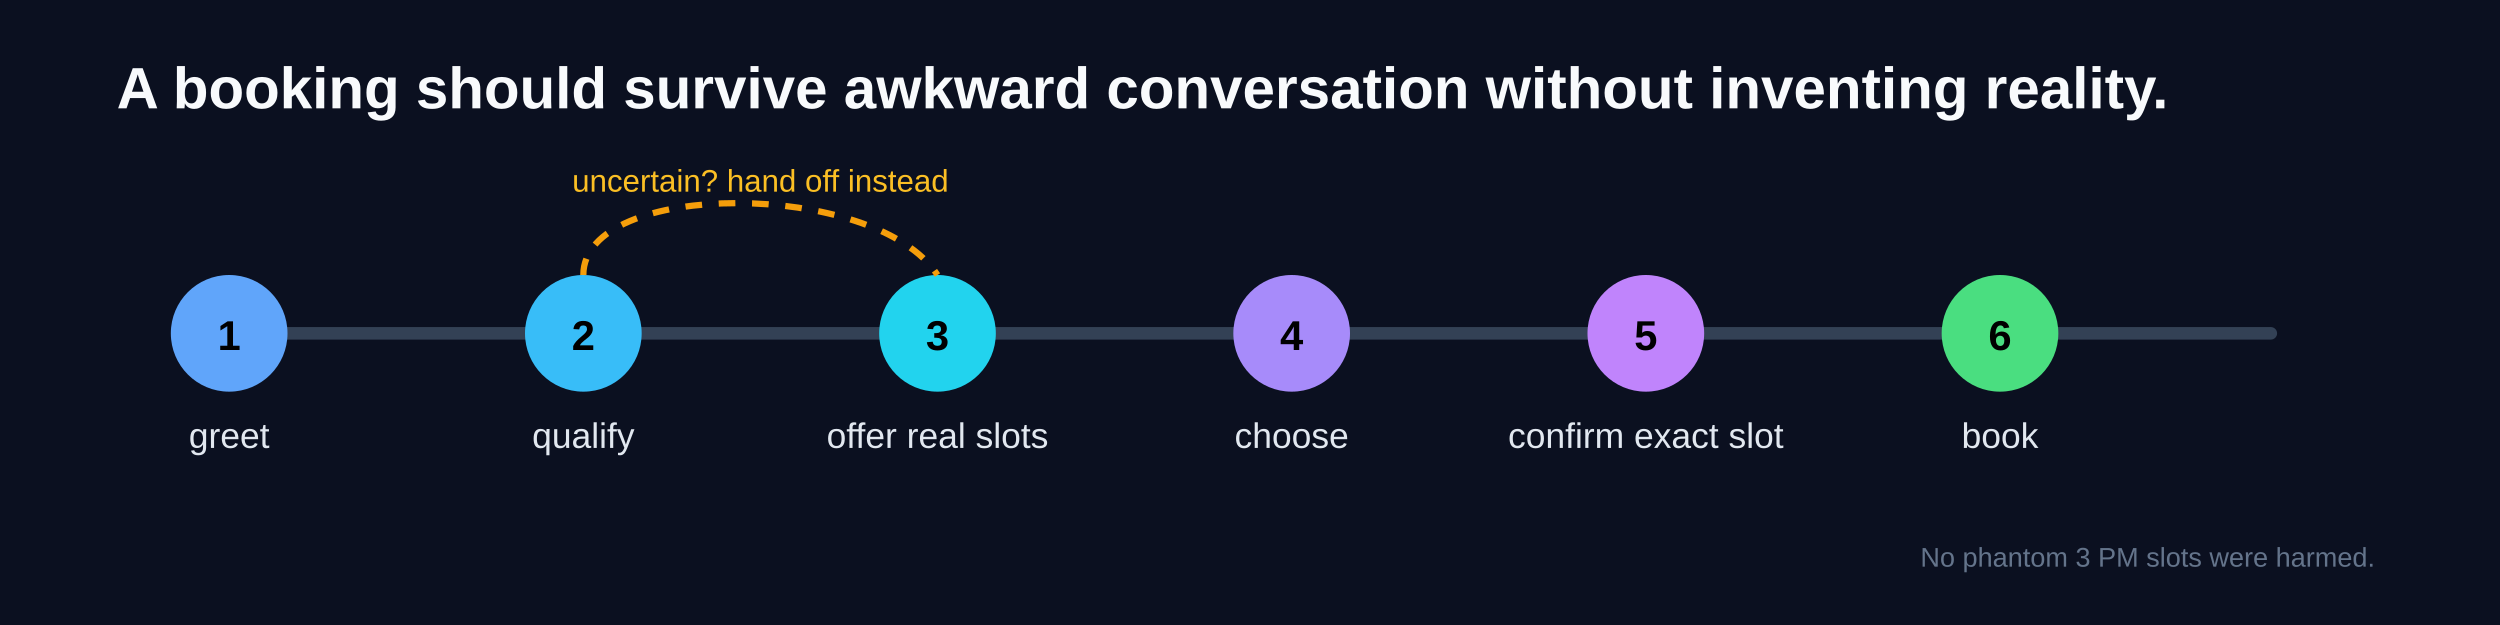
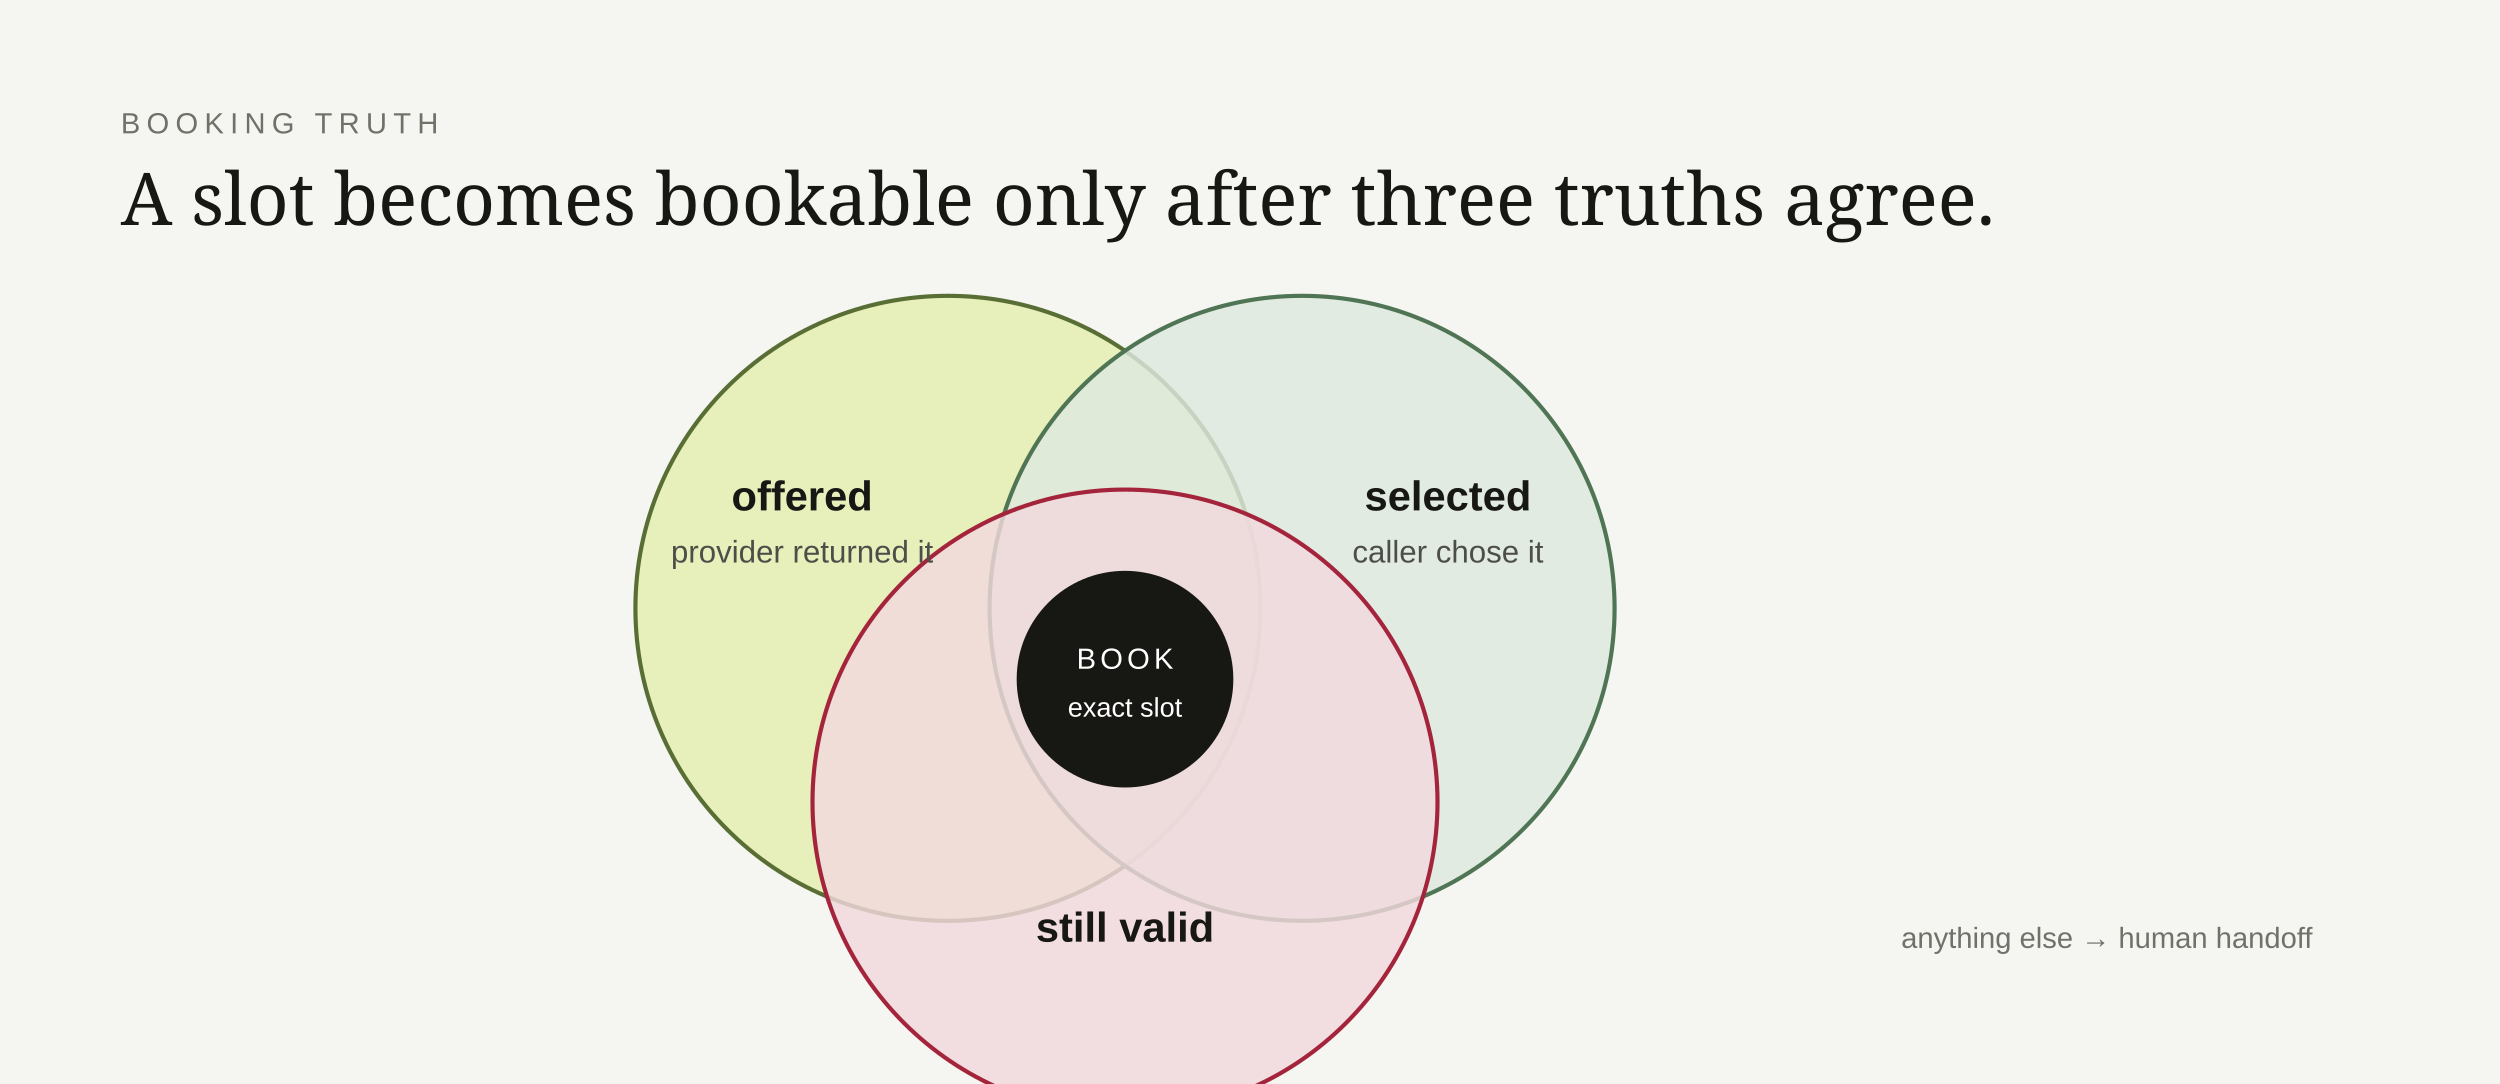
- <svg xmlns="http://www.w3.org/2000/svg" width="1200" height="300" viewBox="0 0 1200 300" role="img" aria-labelledby="t d">
-   <rect width="1200" height="300" fill="#0b1020" />
-   <text x="56" y="52" fill="#f8fafc" font-family="Arial,sans-serif" font-size="28" font-weight="700">A booking should survive awkward conversation without inventing reality.</text>
-   <path d="M90 160 H1090" stroke="#334155" stroke-width="6" stroke-linecap="round" />
-   <g font-family="Arial,sans-serif" text-anchor="middle">
-     <g>
-       <circle cx="110" cy="160" r="28" fill="#60a5fa" />
-       <text x="110" y="168" font-size="20" font-weight="700">1</text>
-       <text x="110" y="215" fill="#e2e8f0" font-size="17">greet</text>
-     </g>
-     <g>
-       <circle cx="280" cy="160" r="28" fill="#38bdf8" />
-       <text x="280" y="168" font-size="20" font-weight="700">2</text>
-       <text x="280" y="215" fill="#e2e8f0" font-size="17">qualify</text>
-     </g>
-     <g>
-       <circle cx="450" cy="160" r="28" fill="#22d3ee" />
-       <text x="450" y="168" font-size="20" font-weight="700">3</text>
-       <text x="450" y="215" fill="#e2e8f0" font-size="17">offer real slots</text>
-     </g>
-     <g>
-       <circle cx="620" cy="160" r="28" fill="#a78bfa" />
-       <text x="620" y="168" font-size="20" font-weight="700">4</text>
-       <text x="620" y="215" fill="#e2e8f0" font-size="17">choose</text>
-     </g>
-     <g>
-       <circle cx="790" cy="160" r="28" fill="#c084fc" />
-       <text x="790" y="168" font-size="20" font-weight="700">5</text>
-       <text x="790" y="215" fill="#e2e8f0" font-size="17">confirm exact slot</text>
-     </g>
-     <g>
-       <circle cx="960" cy="160" r="28" fill="#4ade80" />
-       <text x="960" y="168" font-size="20" font-weight="700">6</text>
-       <text x="960" y="215" fill="#e2e8f0" font-size="17">book</text>
-     </g>
-   </g>
-   <path d="M280 132 C280 86 420 86 450 132" fill="none" stroke="#f59e0b" stroke-width="3" stroke-dasharray="8 8" />
-   <text x="365" y="92" fill="#fbbf24" font-family="Arial,sans-serif" font-size="15" text-anchor="middle">uncertain? hand off instead</text>
-   <text x="1140" y="272" fill="#64748b" font-family="Arial,sans-serif" font-size="13" text-anchor="end">No phantom 3 PM slots were harmed.</text>
+ <svg xmlns="http://www.w3.org/2000/svg" viewBox="0 0 1200 520" role="img" aria-labelledby="t d">
+   <rect width="1200" height="520" fill="#f5f5f1" />
+   <text x="58" y="64" fill="#71716a" font-family="Arial,sans-serif" font-size="14" letter-spacing="3">BOOKING TRUTH</text>
+   <text x="58" y="108" fill="#171714" font-family="Georgia,serif" font-size="35">A slot becomes bookable only after three truths agree.</text>
+   <circle cx="455" cy="292" r="150" fill="#e4edb0" fill-opacity=".82" stroke="#596e35" stroke-width="2" />
+   <circle cx="625" cy="292" r="150" fill="#dce9de" fill-opacity=".82" stroke="#4f7555" stroke-width="2" />
+   <circle cx="540" cy="385" r="150" fill="#f1d9dc" fill-opacity=".82" stroke="#a4243b" stroke-width="2" />
+   <text x="385" y="245" text-anchor="middle" fill="#171714" font-family="Arial,sans-serif" font-size="20" font-weight="700">offered</text>
+   <text x="385" y="270" text-anchor="middle" fill="#4e4e48" font-family="Arial,sans-serif" font-size="15">provider returned it</text>
+   <text x="695" y="245" text-anchor="middle" fill="#171714" font-family="Arial,sans-serif" font-size="20" font-weight="700">selected</text>
+   <text x="695" y="270" text-anchor="middle" fill="#4e4e48" font-family="Arial,sans-serif" font-size="15">caller chose it</text>
+   <text x="540" y="452" text-anchor="middle" fill="#171714" font-family="Arial,sans-serif" font-size="20" font-weight="700">still valid</text>
+   <circle cx="540" cy="326" r="52" fill="#171714" />
+   <text x="540" y="321" text-anchor="middle" fill="#fff" font-family="Arial,sans-serif" font-size="14" letter-spacing="2">BOOK</text>
+   <text x="540" y="344" text-anchor="middle" fill="#fff" font-family="Arial,sans-serif" font-size="13">exact slot</text>
+   <text x="1110" y="455" text-anchor="end" fill="#71716a" font-family="Arial,sans-serif" font-size="14">anything else → human handoff</text>
</svg>
